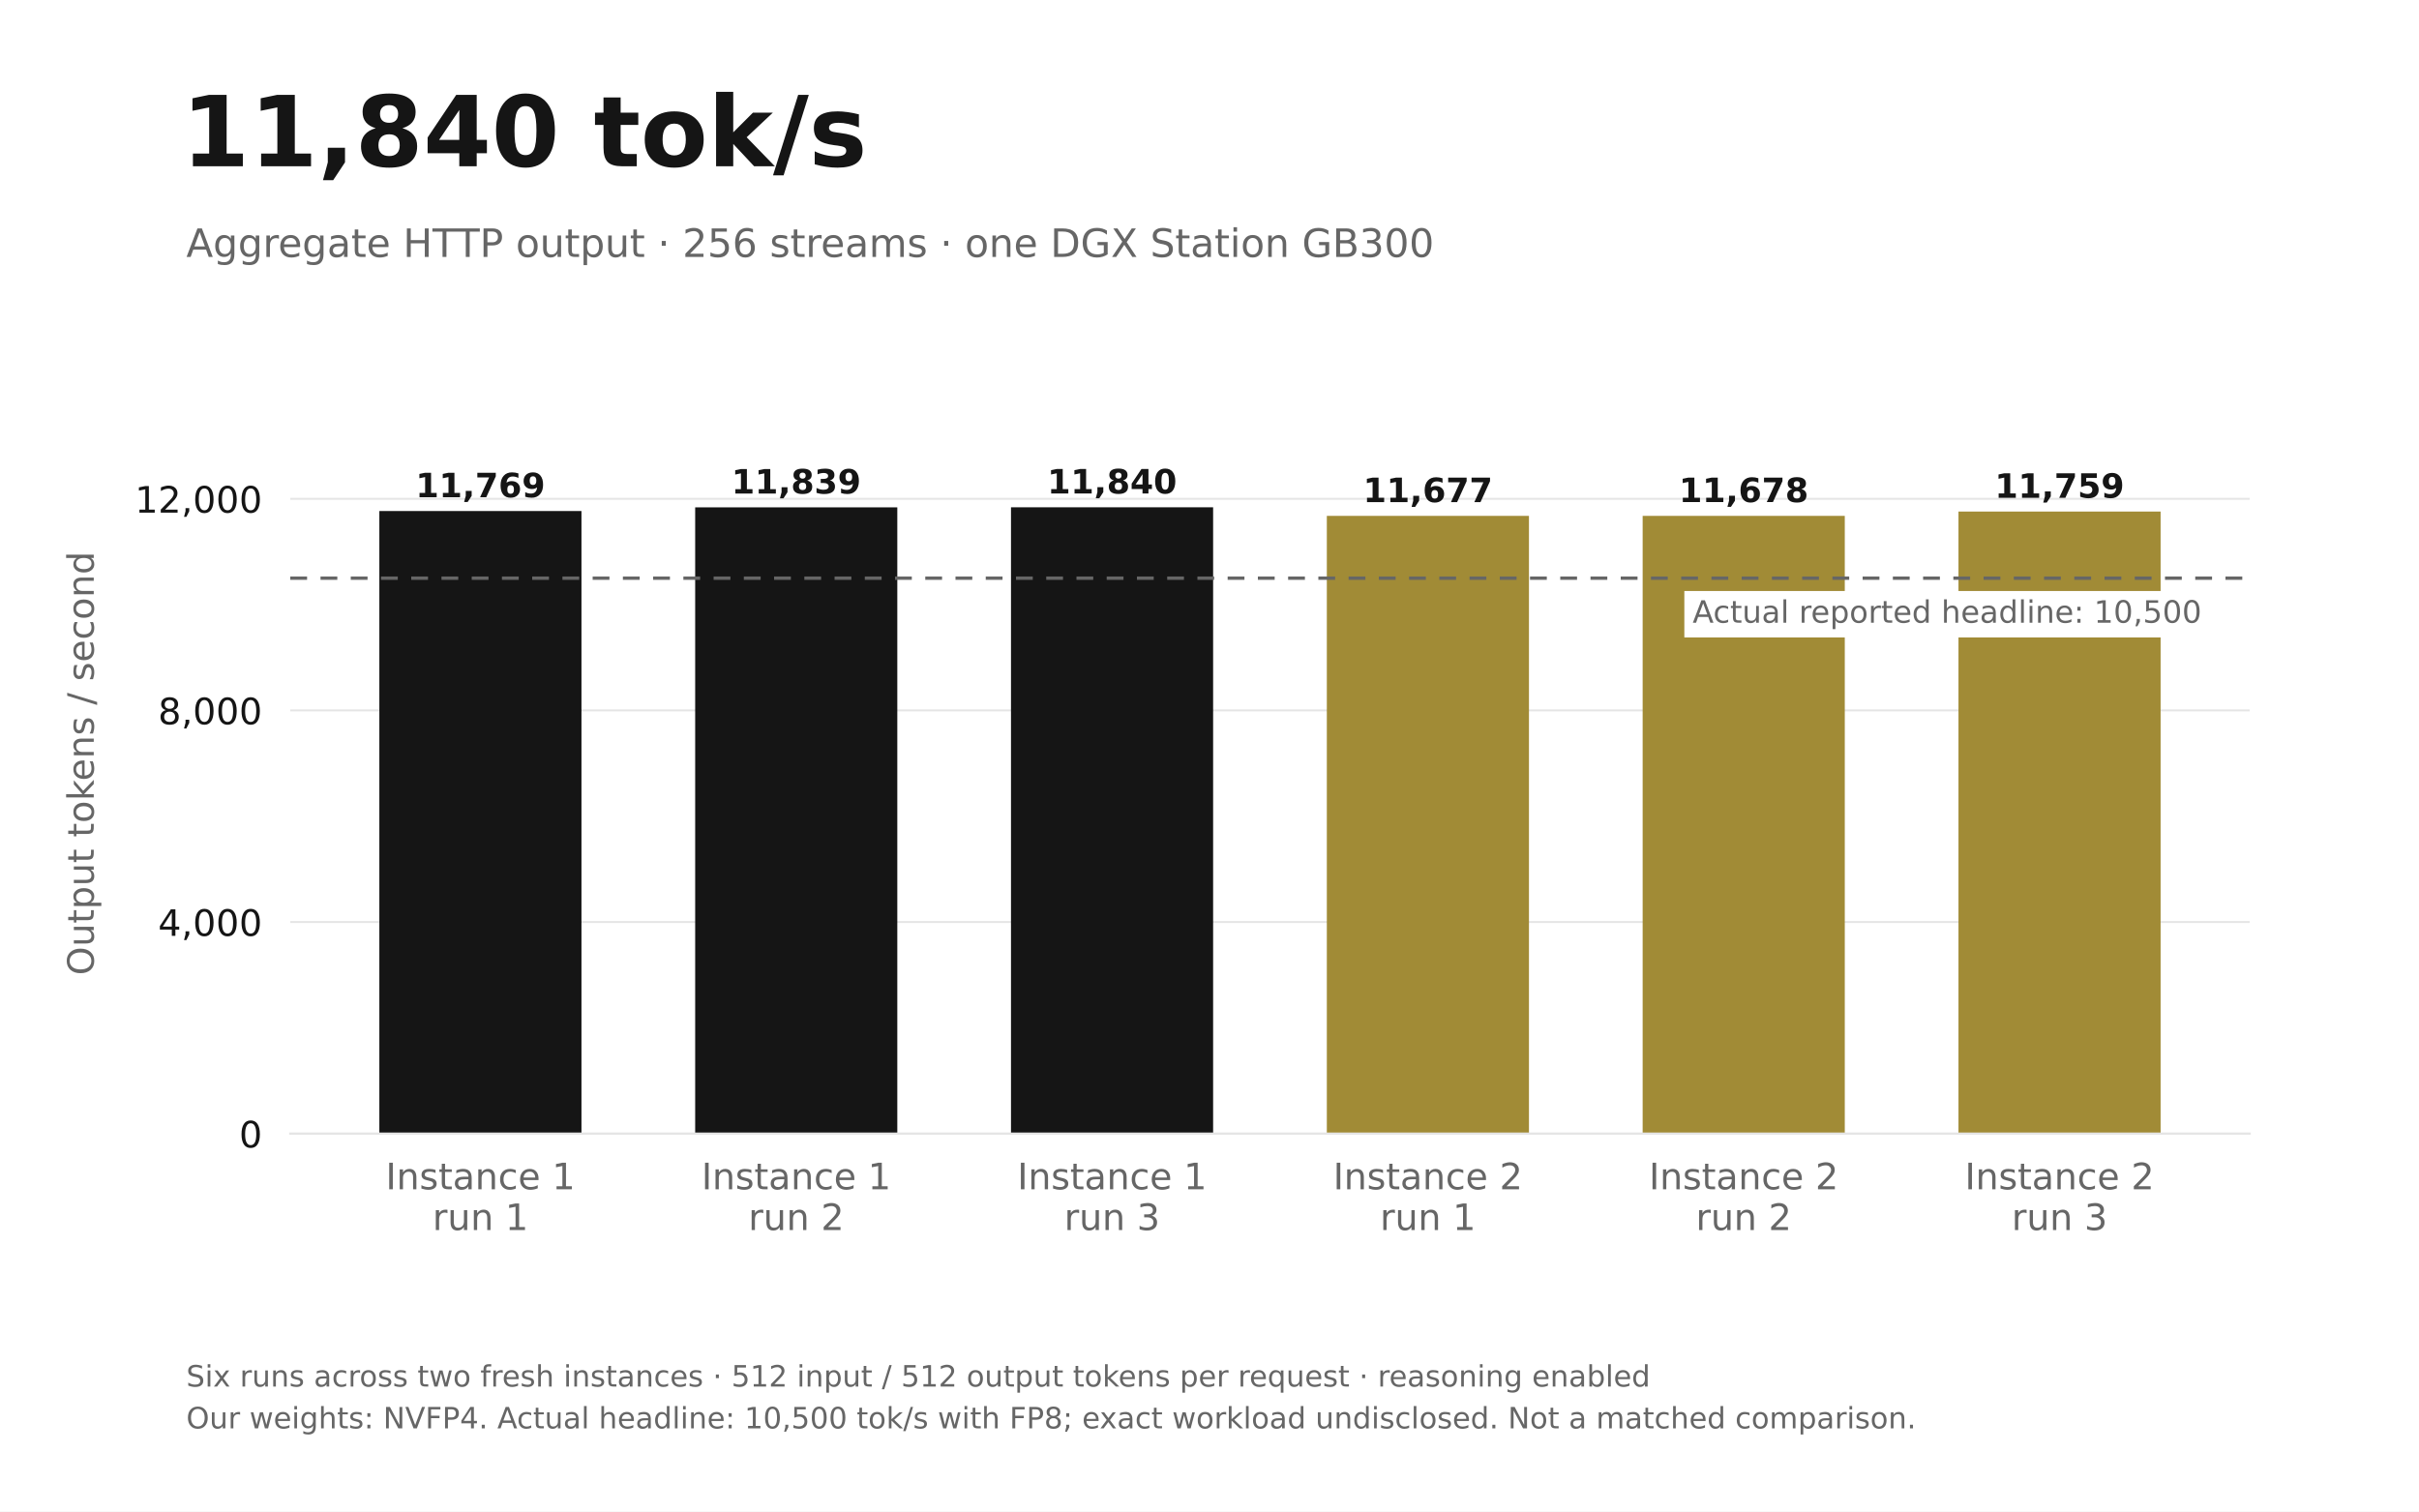
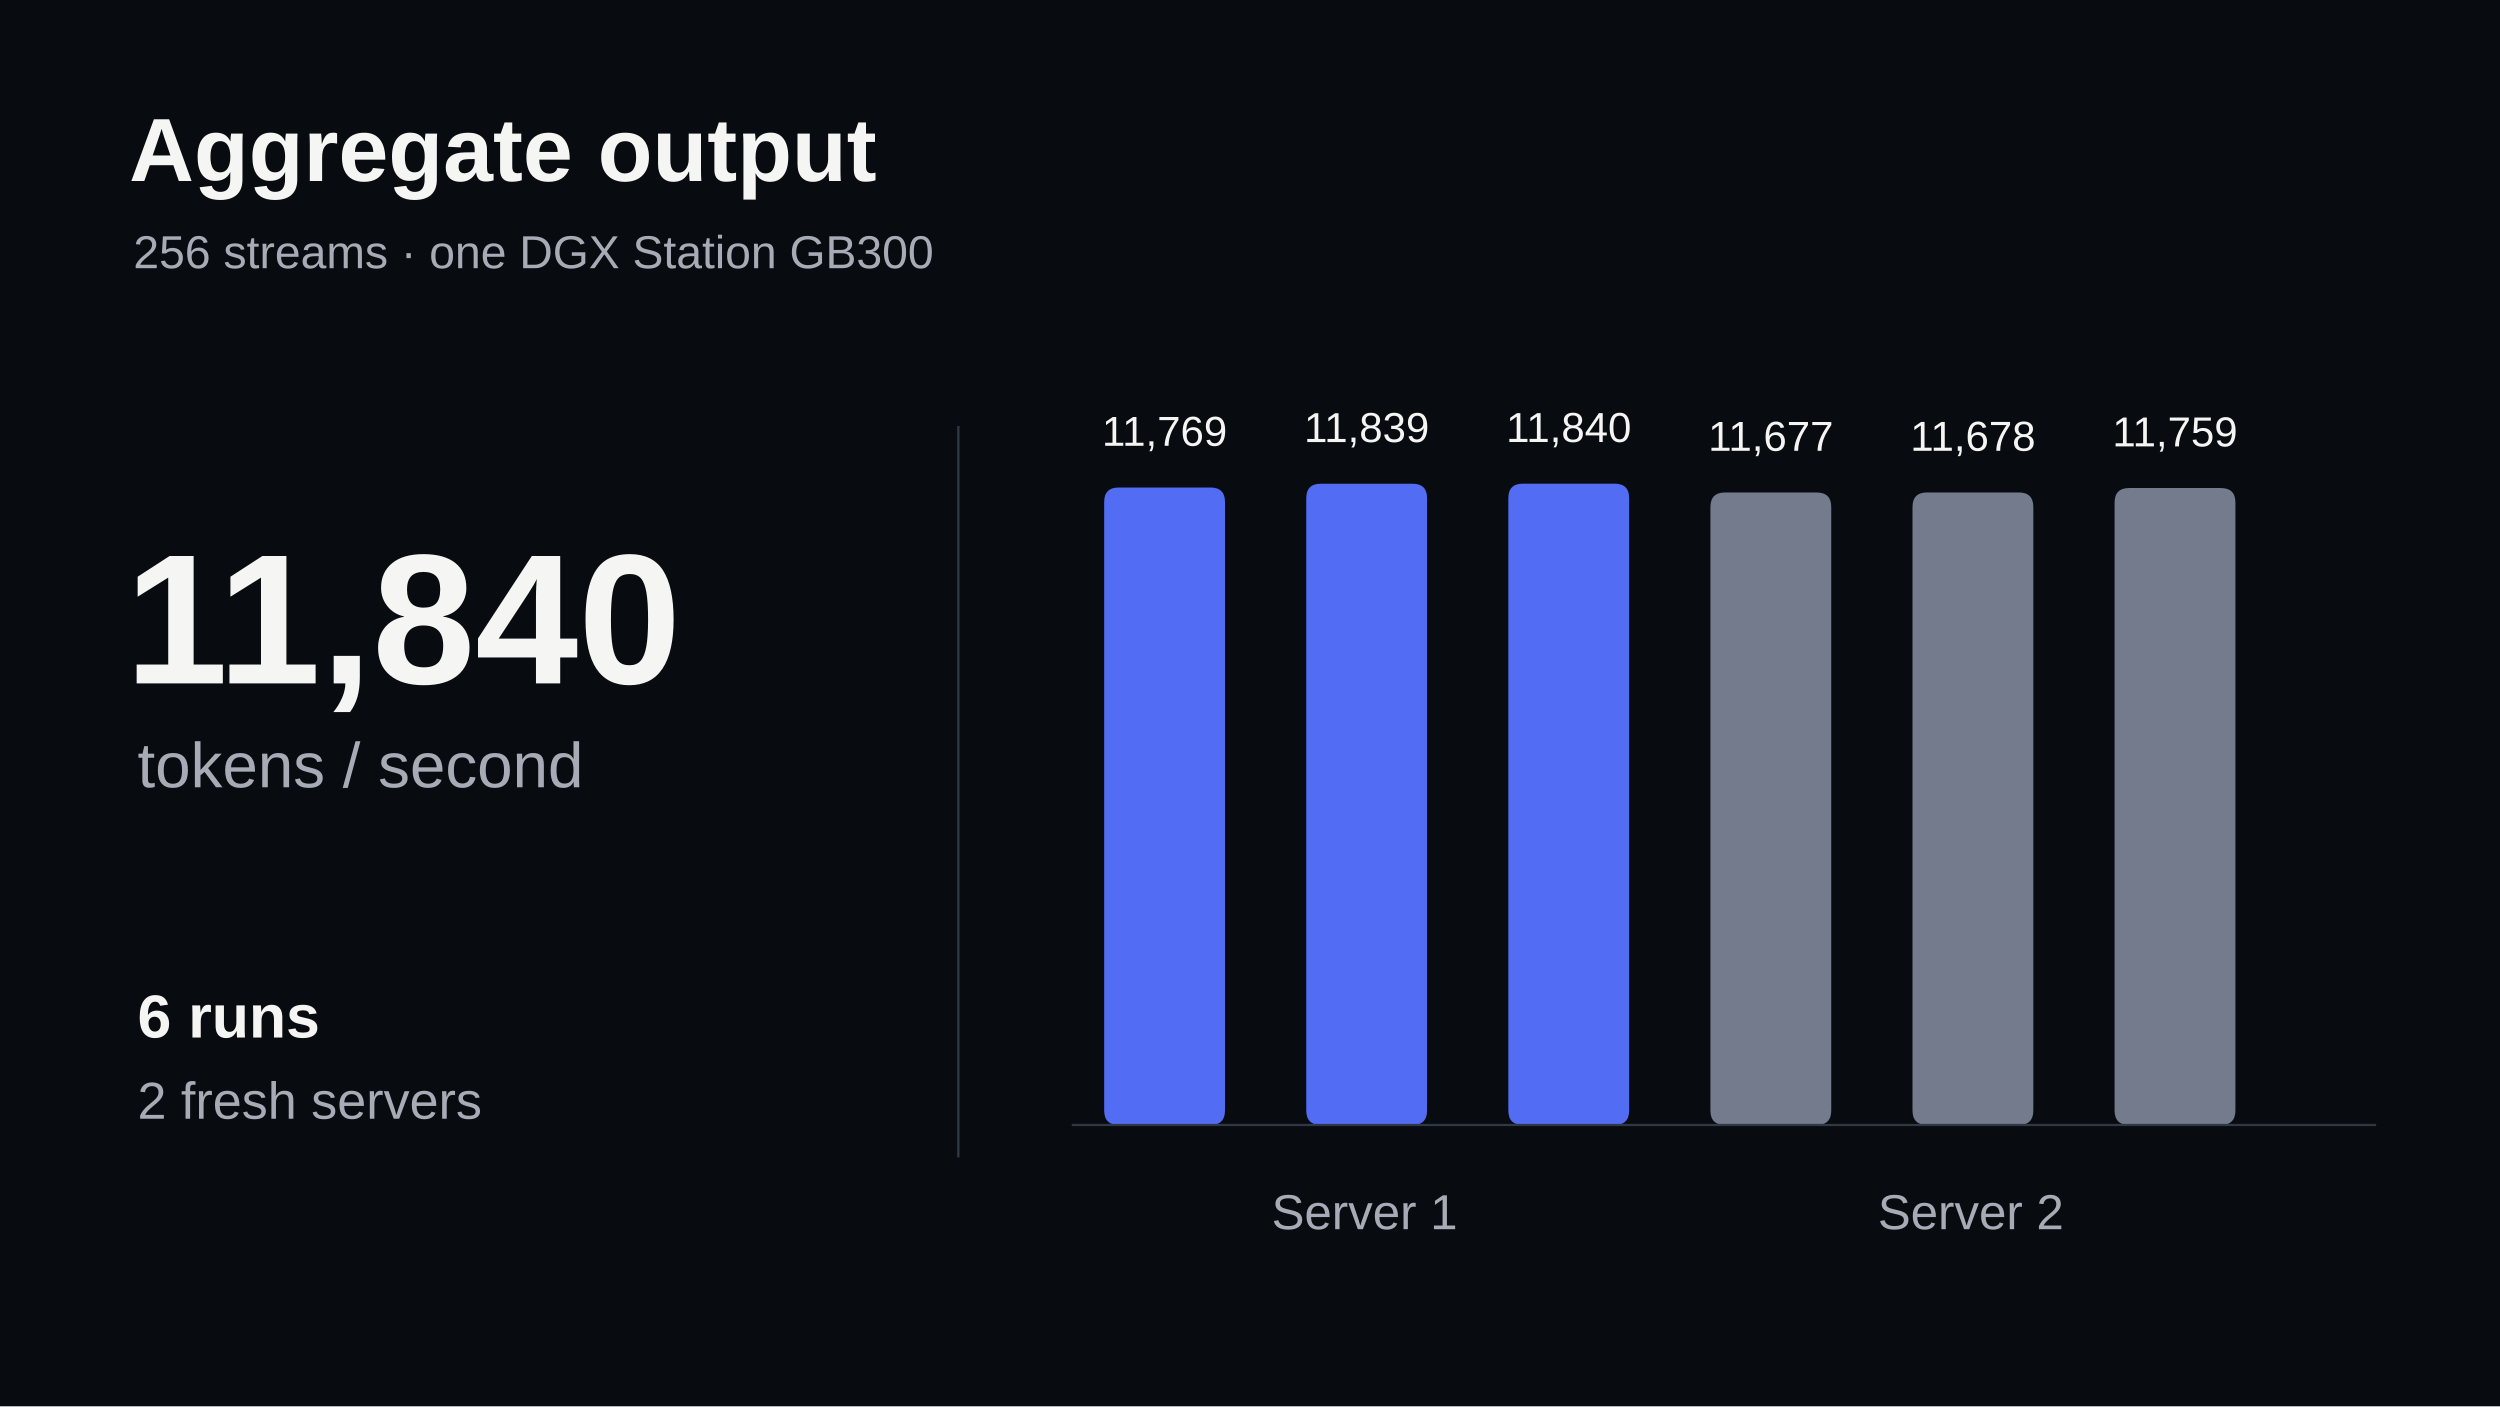
- <svg xmlns="http://www.w3.org/2000/svg" width="864pt" height="540pt" viewBox="0 0 864 540" version="1.1">
+ <svg xmlns="http://www.w3.org/2000/svg" width="864pt" height="486pt" viewBox="0 0 864 486" version="1.1">
  <defs>
    <style type="text/css">*{stroke-linejoin: round; stroke-linecap: butt}</style>
  </defs>
  <g id="figure_1">
    <g id="patch_1">
-       <path d="M 0 540 L 864 540 L 864 0 L 0 0 z " style="fill: #ffffff" />
+       <path d="M 0 486 L 864 486 L 864 0 L 0 0 z " style="fill: #080b10" />
    </g>
    <g id="axes_1">
      <g id="patch_2">
-         <path d="M 103.68 405 L 803.52 405 L 803.52 140.4 L 103.68 140.4 z " style="fill: #ffffff" />
-       </g>
-       <g id="matplotlib.axis_1">
-         <g id="xtick_1">
-           <g id="line2d_1" />
-           <g id="text_1">
-             <text style="font-size: 13px; font-family: 'DejaVu Sans'; fill: #666666" transform="translate(137.7396 424.878)">Instance 1</text>
-             <text style="font-size: 13px; font-family: 'DejaVu Sans'; fill: #666666" transform="translate(154.4761 439.4351)">run 1</text>
-           </g>
-         </g>
-         <g id="xtick_2">
-           <g id="line2d_2" />
-           <g id="text_2">
-             <text style="font-size: 13px; font-family: 'DejaVu Sans'; fill: #666666" transform="translate(250.5443 424.878)">Instance 1</text>
-             <text style="font-size: 13px; font-family: 'DejaVu Sans'; fill: #666666" transform="translate(267.2808 439.4351)">run 2</text>
-           </g>
-         </g>
-         <g id="xtick_3">
-           <g id="line2d_3" />
-           <g id="text_3">
-             <text style="font-size: 13px; font-family: 'DejaVu Sans'; fill: #666666" transform="translate(363.3489 424.878)">Instance 1</text>
-             <text style="font-size: 13px; font-family: 'DejaVu Sans'; fill: #666666" transform="translate(380.0854 439.4351)">run 3</text>
-           </g>
-         </g>
-         <g id="xtick_4">
-           <g id="line2d_4" />
-           <g id="text_4">
-             <text style="font-size: 13px; font-family: 'DejaVu Sans'; fill: #666666" transform="translate(476.1536 424.878)">Instance 2</text>
-             <text style="font-size: 13px; font-family: 'DejaVu Sans'; fill: #666666" transform="translate(492.8901 439.4351)">run 1</text>
-           </g>
-         </g>
-         <g id="xtick_5">
-           <g id="line2d_5" />
-           <g id="text_5">
-             <text style="font-size: 13px; font-family: 'DejaVu Sans'; fill: #666666" transform="translate(588.9582 424.878)">Instance 2</text>
-             <text style="font-size: 13px; font-family: 'DejaVu Sans'; fill: #666666" transform="translate(605.6947 439.4351)">run 2</text>
-           </g>
-         </g>
-         <g id="xtick_6">
-           <g id="line2d_6" />
-           <g id="text_6">
-             <text style="font-size: 13px; font-family: 'DejaVu Sans'; fill: #666666" transform="translate(701.7629 424.878)">Instance 2</text>
-             <text style="font-size: 13px; font-family: 'DejaVu Sans'; fill: #666666" transform="translate(718.4993 439.4351)">run 3</text>
-           </g>
-         </g>
-       </g>
-       <g id="matplotlib.axis_2">
-         <g id="ytick_1">
-           <g id="line2d_7">
-             <path d="M 103.68 405 L 803.52 405 " clip-path="url(#p39201d4777)" style="fill: none; stroke: #e5e5e5; stroke-width: 0.7; stroke-linecap: square" />
-           </g>
-           <g id="line2d_8" />
-           <g id="text_7">
-             <text style="font-size: 13px; font-family: 'DejaVu Sans'; text-anchor: end; fill: #151515" x="93.68" y="409.939" transform="rotate(-0 93.68 409.939)">0</text>
-           </g>
-         </g>
-         <g id="ytick_2">
-           <g id="line2d_9">
-             <path d="M 103.68 329.4 L 803.52 329.4 " clip-path="url(#p39201d4777)" style="fill: none; stroke: #e5e5e5; stroke-width: 0.7; stroke-linecap: square" />
-           </g>
-           <g id="line2d_10" />
-           <g id="text_8">
-             <text style="font-size: 13px; font-family: 'DejaVu Sans'; text-anchor: end; fill: #151515" x="93.68" y="334.339" transform="rotate(-0 93.68 334.339)">4,000</text>
-           </g>
-         </g>
-         <g id="ytick_3">
-           <g id="line2d_11">
-             <path d="M 103.68 253.8 L 803.52 253.8 " clip-path="url(#p39201d4777)" style="fill: none; stroke: #e5e5e5; stroke-width: 0.7; stroke-linecap: square" />
-           </g>
-           <g id="line2d_12" />
-           <g id="text_9">
-             <text style="font-size: 13px; font-family: 'DejaVu Sans'; text-anchor: end; fill: #151515" x="93.68" y="258.739" transform="rotate(-0 93.68 258.739)">8,000</text>
-           </g>
-         </g>
-         <g id="ytick_4">
-           <g id="line2d_13">
-             <path d="M 103.68 178.2 L 803.52 178.2 " clip-path="url(#p39201d4777)" style="fill: none; stroke: #e5e5e5; stroke-width: 0.7; stroke-linecap: square" />
-           </g>
-           <g id="line2d_14" />
-           <g id="text_10">
-             <text style="font-size: 13px; font-family: 'DejaVu Sans'; text-anchor: end; fill: #151515" x="93.68" y="183.139" transform="rotate(-0 93.68 183.139)">12,000</text>
-           </g>
-         </g>
-         <g id="text_11">
-           <text style="font-size: 13px; font-family: 'DejaVu Sans'; text-anchor: middle; fill: #666666" x="33.489" y="272.7" transform="rotate(-90 33.48859 272.7)">Output tokens / second</text>
-         </g>
+         <path d="M 386.64 168.482 L 418.32 168.482 Q 423.36 168.482 423.36 173.522 L 423.36 383.76 Q 423.36 388.8 418.32 388.8 L 386.64 388.8 Q 381.6 388.8 381.6 383.76 L 381.6 173.522 Q 381.6 168.482 386.64 168.482 z " clip-path="url(#p405b4f5f00)" style="fill: #536cf4" />
      </g>
      <g id="patch_3">
-         <path d="M 135.491 405 L 207.686 405 L 207.686 182.564 L 135.491 182.564 z " clip-path="url(#p39201d4777)" style="fill: #151515" />
+         <path d="M 456.48 167.175 L 488.16 167.175 Q 493.2 167.175 493.2 172.215 L 493.2 383.76 Q 493.2 388.8 488.16 388.8 L 456.48 388.8 Q 451.44 388.8 451.44 383.76 L 451.44 172.215 Q 451.44 167.175 456.48 167.175 z " clip-path="url(#p405b4f5f00)" style="fill: #536cf4" />
      </g>
      <g id="patch_4">
-         <path d="M 248.296 405 L 320.491 405 L 320.491 181.244 L 248.296 181.244 z " clip-path="url(#p39201d4777)" style="fill: #151515" />
+         <path d="M 526.32 167.152 L 558 167.152 Q 563.04 167.152 563.04 172.192 L 563.04 383.76 Q 563.04 388.8 558 388.8 L 526.32 388.8 Q 521.28 388.8 521.28 383.76 L 521.28 172.192 Q 521.28 167.152 526.32 167.152 z " clip-path="url(#p405b4f5f00)" style="fill: #536cf4" />
      </g>
      <g id="patch_5">
-         <path d="M 361.1 405 L 433.295 405 L 433.295 181.221 L 361.1 181.221 z " clip-path="url(#p39201d4777)" style="fill: #151515" />
+         <path d="M 596.16 170.205 L 627.84 170.205 Q 632.88 170.205 632.88 175.245 L 632.88 383.76 Q 632.88 388.8 627.84 388.8 L 596.16 388.8 Q 591.12 388.8 591.12 383.76 L 591.12 175.245 Q 591.12 170.205 596.16 170.205 z " clip-path="url(#p405b4f5f00)" style="fill: #737b8d" />
      </g>
      <g id="patch_6">
-         <path d="M 473.905 405 L 546.1 405 L 546.1 184.303 L 473.905 184.303 z " clip-path="url(#p39201d4777)" style="fill: #a18b36" />
+         <path d="M 666 170.19 L 697.68 170.19 Q 702.72 170.19 702.72 175.23 L 702.72 383.76 Q 702.72 388.8 697.68 388.8 L 666 388.8 Q 660.96 388.8 660.96 383.76 L 660.96 175.23 Q 660.96 170.19 666 170.19 z " clip-path="url(#p405b4f5f00)" style="fill: #737b8d" />
      </g>
      <g id="patch_7">
-         <path d="M 586.709 405 L 658.904 405 L 658.904 184.288 L 586.709 184.288 z " clip-path="url(#p39201d4777)" style="fill: #a18b36" />
+         <path d="M 735.84 168.664 L 767.52 168.664 Q 772.56 168.664 772.56 173.704 L 772.56 383.76 Q 772.56 388.8 767.52 388.8 L 735.84 388.8 Q 730.8 388.8 730.8 383.76 L 730.8 173.704 Q 730.8 168.664 735.84 168.664 z " clip-path="url(#p405b4f5f00)" style="fill: #737b8d" />
      </g>
-       <g id="patch_8">
-         <path d="M 699.514 405 L 771.709 405 L 771.709 182.747 L 699.514 182.747 z " clip-path="url(#p39201d4777)" style="fill: #a18b36" />
+       <g id="line2d_1">
+         <path d="M 331.2 147.6 L 331.2 399.6 " clip-path="url(#p405b4f5f00)" style="fill: none; stroke: #303745; stroke-width: 0.8; stroke-linecap: square" />
      </g>
-       <g id="line2d_15">
-         <path d="M 103.68 206.55 L 803.52 206.55 " clip-path="url(#p39201d4777)" style="fill: none; stroke-dasharray: 6,4.8; stroke-dashoffset: 0; stroke: #666666; stroke-width: 1.2" />
+       <g id="line2d_2">
+         <path d="M 370.8 388.8 L 820.8 388.8 " clip-path="url(#p405b4f5f00)" style="fill: none; stroke: #303745; stroke-width: 0.8; stroke-linecap: square" />
      </g>
-       <g id="patch_9">
-         <path d="M 103.68 405 L 803.52 405 " style="fill: none; stroke: #e5e5e5; stroke-width: 0.8; stroke-linejoin: miter; stroke-linecap: square" />
+       <g id="text_1">
+         <text style="font-weight: 700; font-size: 31px; font-family: 'Arial', 'DejaVu Sans'; text-anchor: start; fill: #f5f5f3" x="44.64" y="62.552" transform="rotate(-0 44.64 62.55234)">Aggregate output</text>
+       </g>
+       <g id="text_2">
+         <text style="font-size: 16px; font-family: 'Arial', 'DejaVu Sans'; text-anchor: start; fill: #a7abb5" x="46.08" y="92.696" transform="rotate(-0 46.08 92.69625)">256 streams · one DGX Station GB300</text>
+       </g>
+       <g id="text_3">
+         <text style="font-weight: 700; font-size: 64px; font-family: 'Arial', 'DejaVu Sans'; text-anchor: start; fill: #f5f5f3" x="43.2" y="236.19" transform="rotate(-0 43.2 236.19)">11,840</text>
+       </g>
+       <g id="text_4">
+         <text style="font-size: 22px; font-family: 'Arial', 'DejaVu Sans'; text-anchor: start; fill: #a7abb5" x="47.52" y="272.087" transform="rotate(-0 47.52 272.0873)">tokens / second</text>
+       </g>
+       <g id="text_5">
+         <text style="font-weight: 700; font-size: 21px; font-family: 'Arial', 'DejaVu Sans'; text-anchor: start; fill: #f5f5f3" x="47.52" y="358.56" transform="rotate(-0 47.52 358.56)">6 runs</text>
+       </g>
+       <g id="text_6">
+         <text style="font-size: 18px; font-family: 'Arial', 'DejaVu Sans'; text-anchor: start; fill: #a7abb5" x="47.52" y="386.64" transform="rotate(-0 47.52 386.64)">2 fresh servers</text>
+       </g>
+       <g id="text_7">
+         <text style="font-weight: 500; font-size: 14.5px; font-family: 'Arial', 'DejaVu Sans'; text-anchor: middle; fill: #f5f5f3" x="402.48" y="154.082" transform="rotate(-0 402.48 154.0822)">11,769</text>
+       </g>
+       <g id="text_8">
+         <text style="font-weight: 500; font-size: 14.5px; font-family: 'Arial', 'DejaVu Sans'; text-anchor: middle; fill: #f5f5f3" x="472.32" y="152.775" transform="rotate(-0 472.32 152.7746)">11,839</text>
+       </g>
+       <g id="text_9">
+         <text style="font-weight: 500; font-size: 14.5px; font-family: 'Arial', 'DejaVu Sans'; text-anchor: middle; fill: #f5f5f3" x="542.16" y="152.752" transform="rotate(-0 542.16 152.7523)">11,840</text>
+       </g>
+       <g id="text_10">
+         <text style="font-weight: 500; font-size: 14.5px; font-family: 'Arial', 'DejaVu Sans'; text-anchor: middle; fill: #f5f5f3" x="612" y="155.805" transform="rotate(-0 612 155.8053)">11,677</text>
+       </g>
+       <g id="text_11">
+         <text style="font-weight: 500; font-size: 14.5px; font-family: 'Arial', 'DejaVu Sans'; text-anchor: middle; fill: #f5f5f3" x="681.84" y="155.79" transform="rotate(-0 681.84 155.7897)">11,678</text>
      </g>
      <g id="text_12">
-         <g id="patch_10">
-           <path d="M 601.601 227.726 L 789.344 227.726 L 789.344 211.14 L 601.601 211.14 z " style="fill: #ffffff" />
-         </g>
-         <text style="font-size: 11px; font-family: 'DejaVu Sans'; text-anchor: end; fill: #666666" x="786.374" y="222.468" transform="rotate(-0 786.3737 222.4683)">Actual reported headline: 10,500</text>
+         <text style="font-weight: 500; font-size: 14.5px; font-family: 'Arial', 'DejaVu Sans'; text-anchor: middle; fill: #f5f5f3" x="751.68" y="154.264" transform="rotate(-0 751.68 154.2637)">11,759</text>
      </g>
      <g id="text_13">
-         <text style="font-weight: 700; font-size: 12px; font-family: 'DejaVu Sans'; text-anchor: middle; fill: #151515" x="171.588" y="177.65" transform="rotate(-0 171.5884 177.6497)">11,769</text>
+         <text style="font-size: 17px; font-family: 'Arial', 'DejaVu Sans'; text-anchor: middle; fill: #a7abb5" x="471.6" y="424.8" transform="rotate(-0 471.6 424.8)">Server 1</text>
      </g>
      <g id="text_14">
-         <text style="font-weight: 700; font-size: 12px; font-family: 'DejaVu Sans'; text-anchor: middle; fill: #151515" x="284.393" y="176.33" transform="rotate(-0 284.393 176.3295)">11,839</text>
+         <text style="font-size: 17px; font-family: 'Arial', 'DejaVu Sans'; text-anchor: middle; fill: #a7abb5" x="681.12" y="424.8" transform="rotate(-0 681.12 424.8)">Server 2</text>
      </g>
-       <g id="text_15">
-         <text style="font-weight: 700; font-size: 12px; font-family: 'DejaVu Sans'; text-anchor: middle; fill: #151515" x="397.198" y="176.307" transform="rotate(-0 397.1977 176.3071)">11,840</text>
-       </g>
-       <g id="text_16">
-         <text style="font-weight: 700; font-size: 12px; font-family: 'DejaVu Sans'; text-anchor: middle; fill: #151515" x="510.002" y="179.389" transform="rotate(-0 510.0023 179.3895)">11,677</text>
-       </g>
-       <g id="text_17">
-         <text style="font-weight: 700; font-size: 12px; font-family: 'DejaVu Sans'; text-anchor: middle; fill: #151515" x="622.807" y="179.374" transform="rotate(-0 622.807 179.3737)">11,678</text>
-       </g>
-       <g id="text_18">
-         <text style="font-weight: 700; font-size: 12px; font-family: 'DejaVu Sans'; text-anchor: middle; fill: #151515" x="735.612" y="177.833" transform="rotate(-0 735.6116 177.833)">11,759</text>
-       </g>
-     </g>
-     <g id="text_19">
-       <text style="font-weight: 700; font-size: 35px; font-family: 'DejaVu Sans'; text-anchor: start; fill: #151515" x="64.8" y="59.4" transform="rotate(-0 64.8 59.4)">11,840 tok/s</text>
-     </g>
-     <g id="text_20">
-       <text style="font-size: 14px; font-family: 'DejaVu Sans'; text-anchor: start; fill: #666666" x="66.528" y="91.8" transform="rotate(-0 66.528 91.8)">Aggregate HTTP output · 256 streams · one DGX Station GB300</text>
-     </g>
-     <g id="text_21">
-       <text style="font-size: 10.5px; font-family: 'DejaVu Sans'; fill: #666666" transform="translate(66.528 495.351)">Six runs across two fresh instances · 512 input / 512 output tokens per request · reasoning enabled</text>
-       <text style="font-size: 10.5px; font-family: 'DejaVu Sans'; fill: #666666" transform="translate(66.528 510.3)">Our weights: NVFP4. Actual headline: 10,500 tok/s with FP8; exact workload undisclosed. Not a matched comparison.</text>
    </g>
  </g>
  <defs>
-     <clipPath id="p39201d4777">
-       <rect x="103.68" y="140.4" width="699.84" height="264.6" />
+     <clipPath id="p405b4f5f00">
+       <rect x="0" y="0" width="864" height="486" />
    </clipPath>
  </defs>
</svg>
